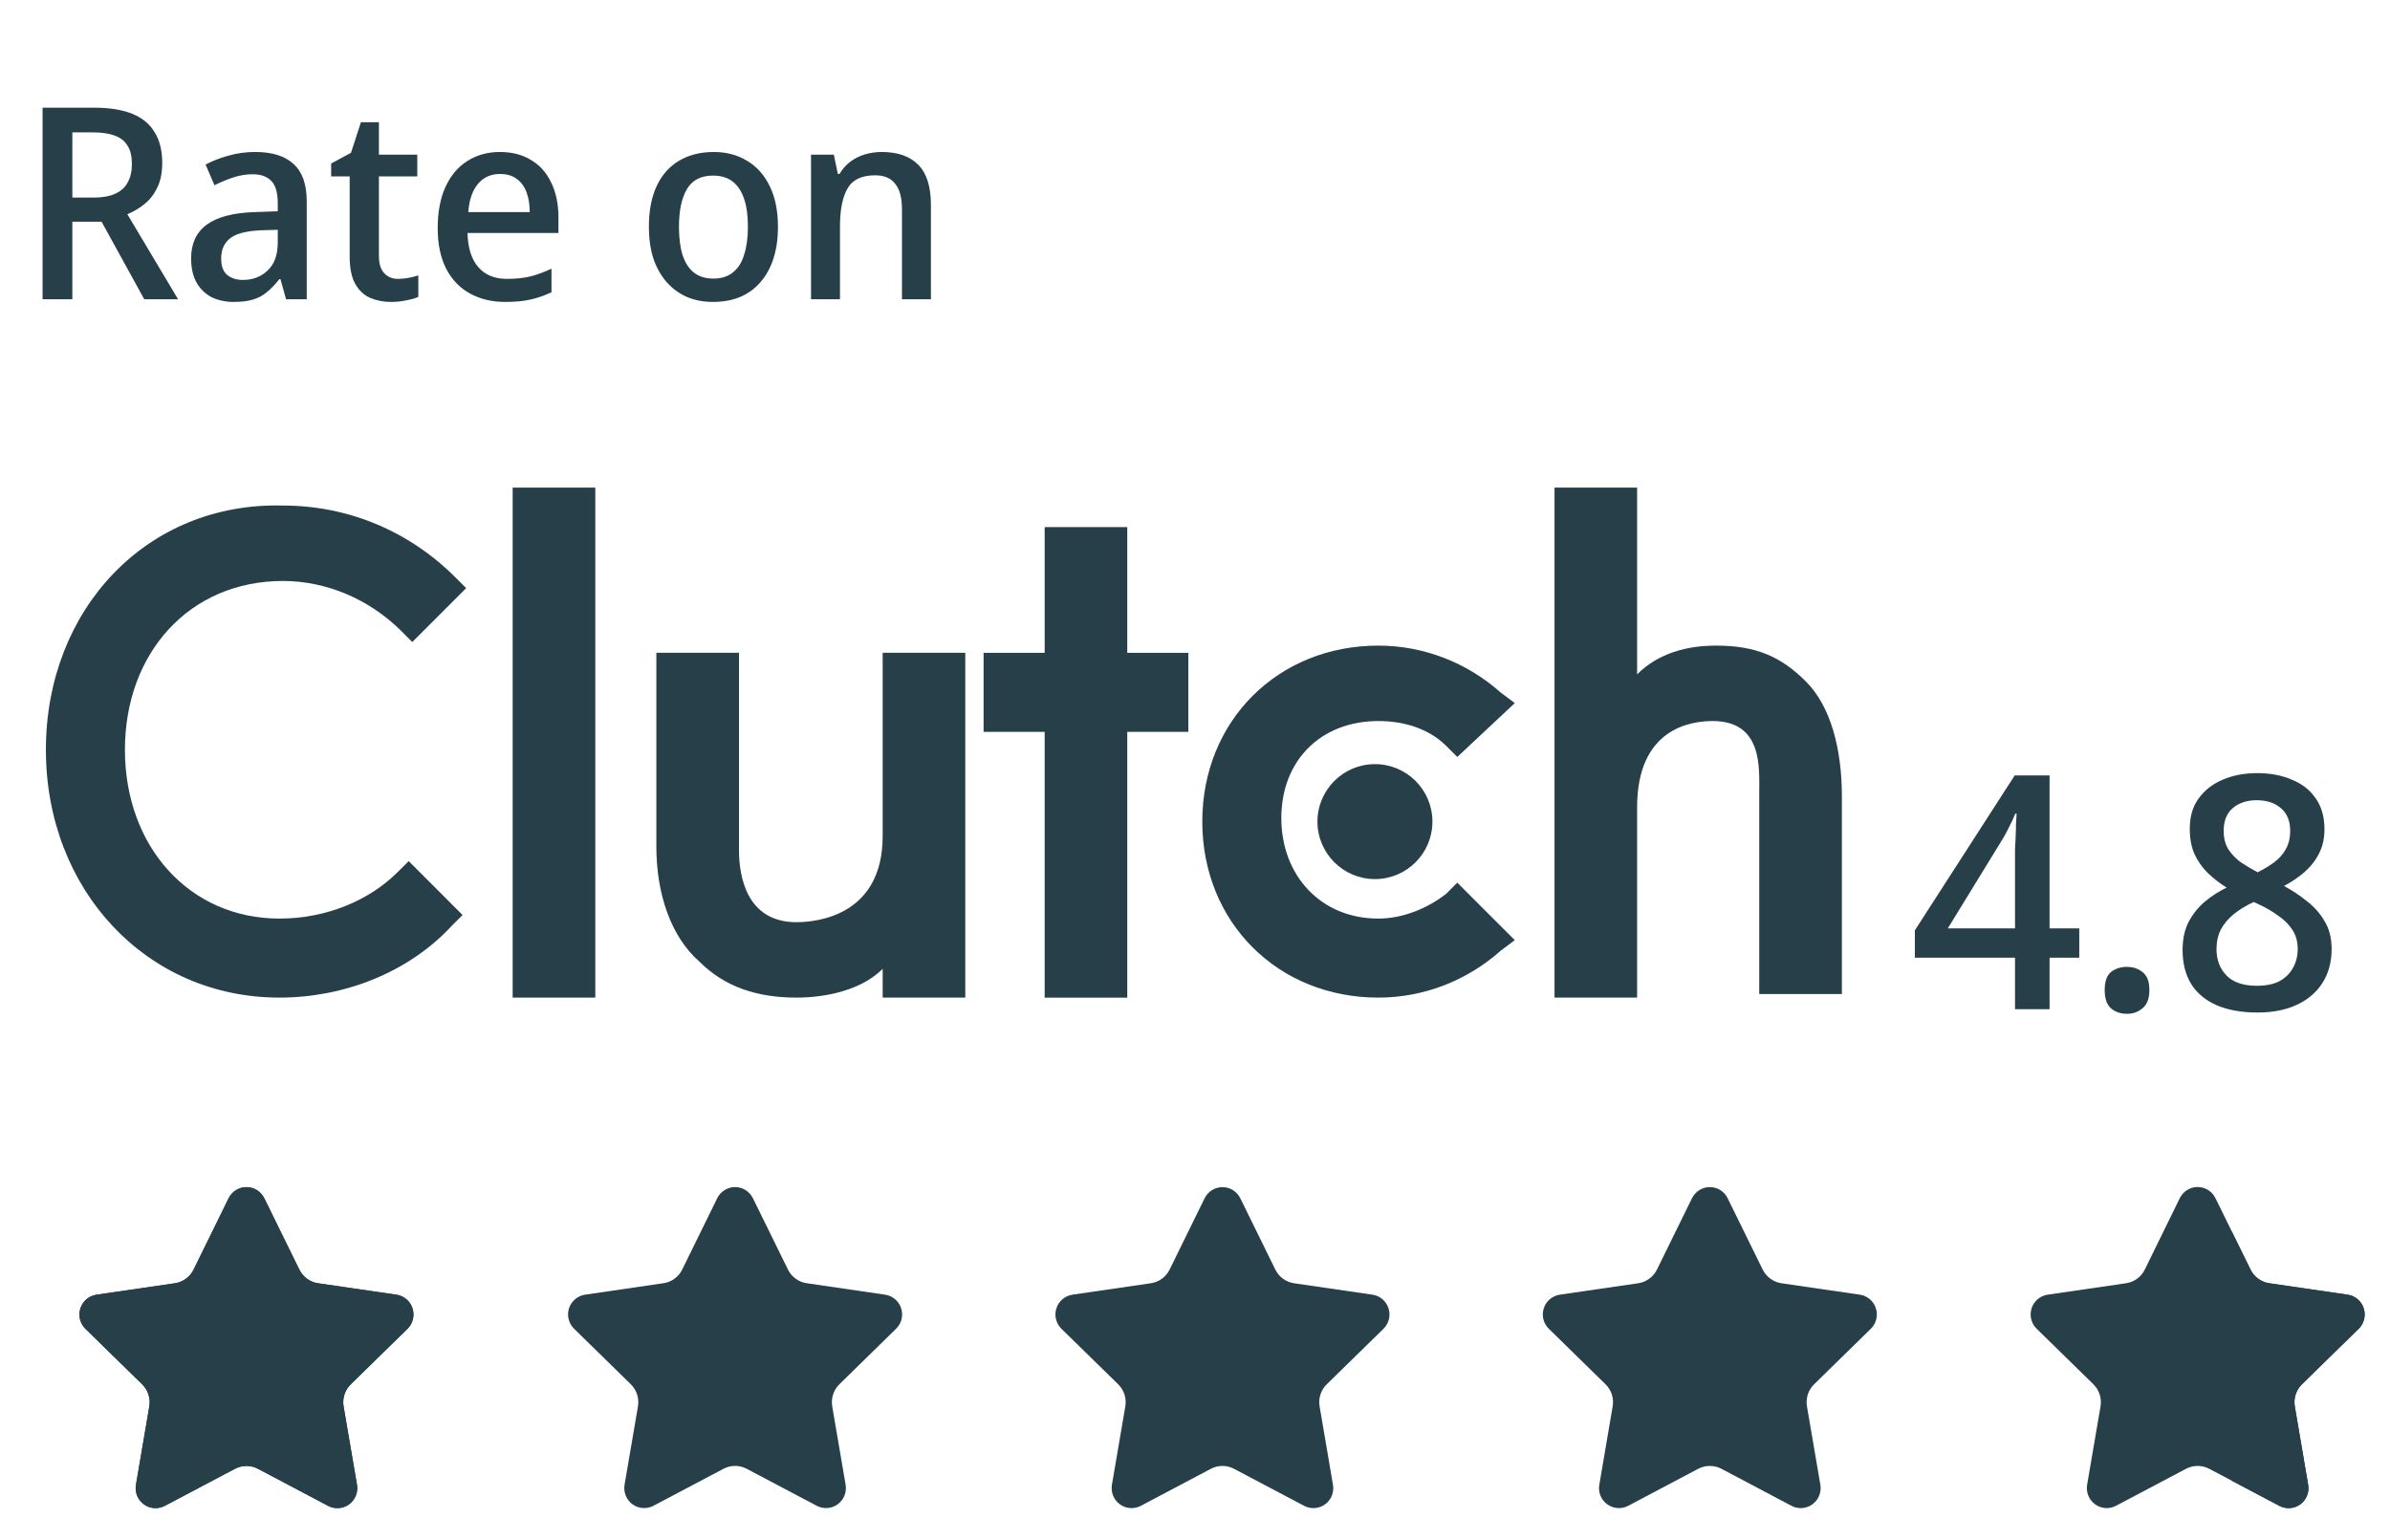
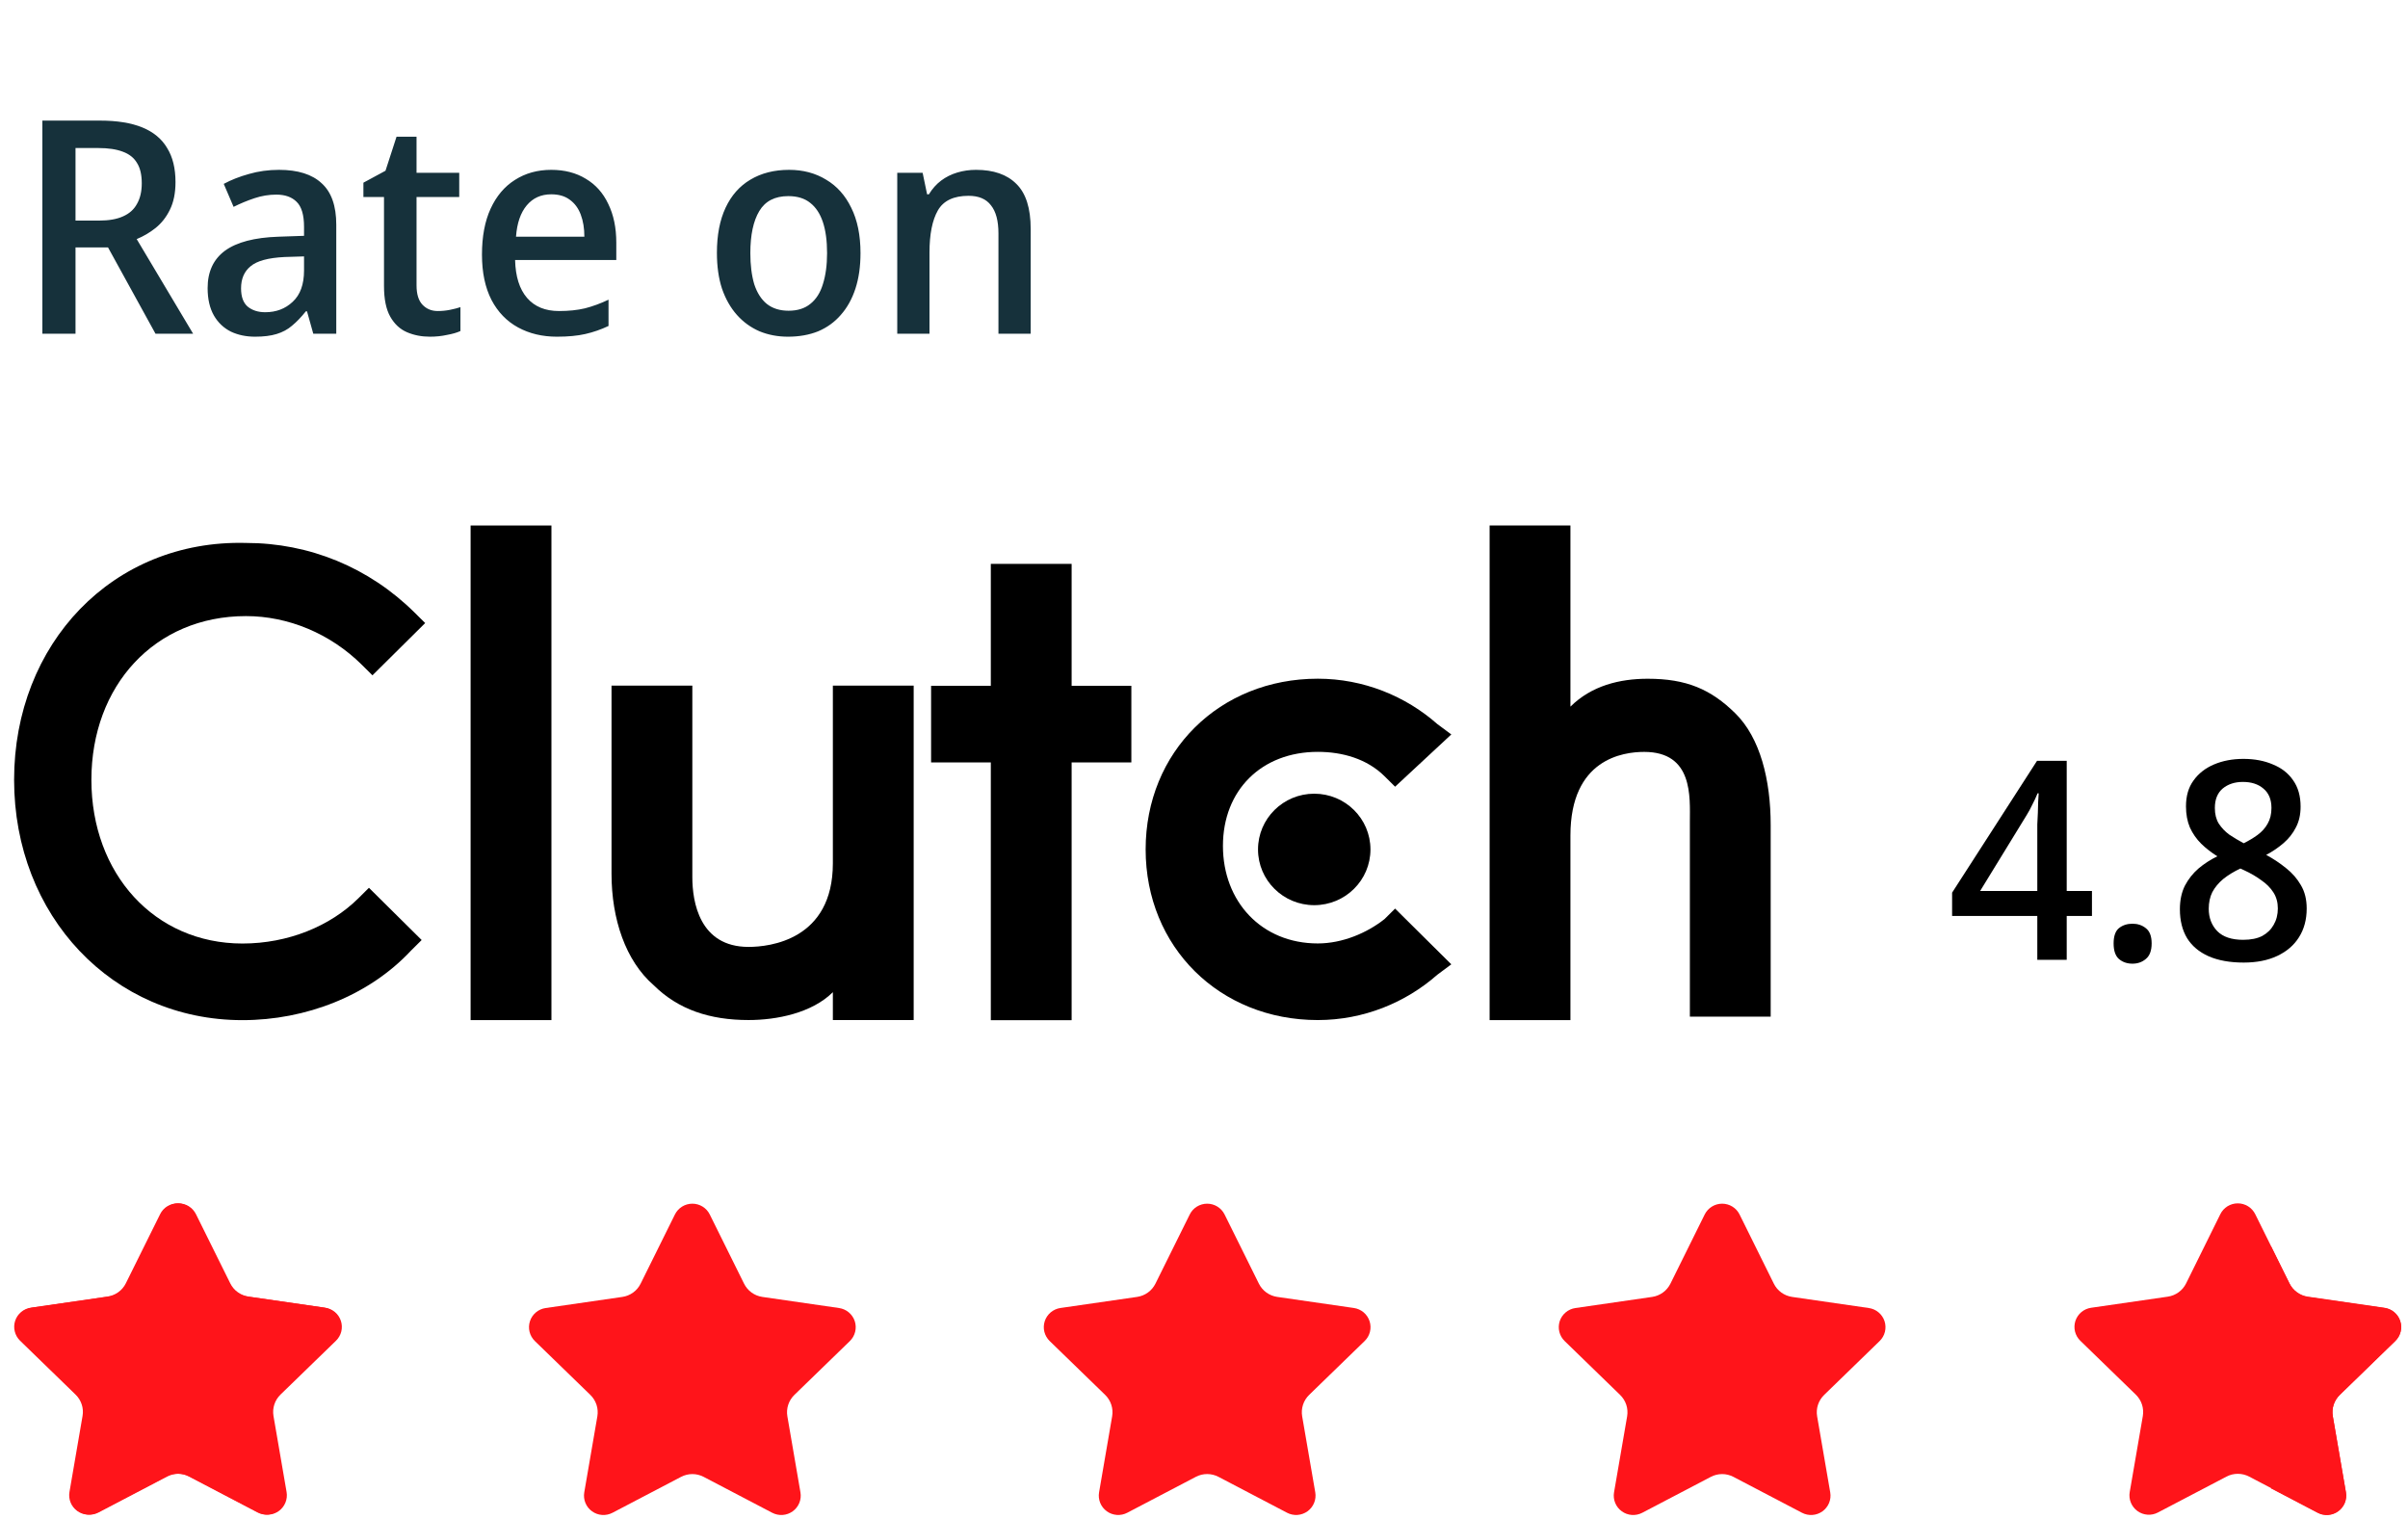
- <svg xmlns="http://www.w3.org/2000/svg" width="59" height="38" viewBox="0 0 59 38" fill="none">
-   <path d="M51.329 23.644H50.596V24.916H49.743V23.644H47.271V22.968L49.735 19.144H50.596V22.92H51.329V23.644ZM49.743 21.358C49.743 21.229 49.743 21.106 49.743 20.988C49.748 20.869 49.753 20.757 49.759 20.649C49.764 20.537 49.767 20.435 49.767 20.343C49.772 20.247 49.778 20.161 49.783 20.086H49.751C49.708 20.193 49.657 20.303 49.598 20.416C49.544 20.529 49.49 20.628 49.437 20.714L48.084 22.92H49.743V21.358ZM51.957 24.442C51.957 24.232 52.008 24.085 52.11 23.999C52.218 23.913 52.349 23.87 52.505 23.87C52.655 23.87 52.784 23.913 52.891 23.999C53.004 24.085 53.06 24.232 53.06 24.442C53.06 24.651 53.004 24.801 52.891 24.892C52.784 24.984 52.655 25.029 52.505 25.029C52.349 25.029 52.218 24.984 52.11 24.892C52.008 24.801 51.957 24.651 51.957 24.442ZM55.723 19.087C56.045 19.087 56.33 19.141 56.577 19.249C56.829 19.351 57.025 19.503 57.164 19.707C57.309 19.911 57.382 20.166 57.382 20.472C57.382 20.703 57.336 20.904 57.245 21.076C57.159 21.248 57.038 21.401 56.883 21.535C56.732 21.664 56.566 21.777 56.383 21.873C56.593 21.986 56.786 22.115 56.963 22.26C57.14 22.399 57.283 22.563 57.39 22.751C57.503 22.939 57.559 23.164 57.559 23.427C57.559 23.749 57.484 24.028 57.334 24.264C57.189 24.495 56.979 24.675 56.706 24.804C56.432 24.933 56.107 24.997 55.731 24.997C55.329 24.997 54.988 24.935 54.709 24.812C54.435 24.688 54.228 24.514 54.089 24.288C53.949 24.058 53.88 23.779 53.88 23.451C53.88 23.188 53.928 22.96 54.025 22.767C54.127 22.574 54.258 22.407 54.419 22.268C54.586 22.128 54.768 22.01 54.967 21.913C54.795 21.806 54.639 21.685 54.5 21.551C54.36 21.412 54.25 21.253 54.169 21.076C54.094 20.899 54.057 20.695 54.057 20.464C54.057 20.164 54.129 19.914 54.274 19.715C54.419 19.512 54.618 19.356 54.87 19.249C55.122 19.141 55.407 19.087 55.723 19.087ZM54.717 23.435C54.717 23.698 54.8 23.916 54.967 24.087C55.133 24.254 55.383 24.337 55.715 24.337C55.941 24.337 56.126 24.299 56.271 24.224C56.416 24.144 56.526 24.036 56.601 23.902C56.681 23.762 56.722 23.604 56.722 23.427C56.722 23.25 56.679 23.094 56.593 22.96C56.507 22.826 56.389 22.708 56.239 22.606C56.094 22.498 55.927 22.402 55.739 22.316L55.635 22.268C55.442 22.359 55.275 22.461 55.136 22.574C55.001 22.686 54.897 22.812 54.822 22.952C54.752 23.092 54.717 23.253 54.717 23.435ZM55.707 19.756C55.471 19.756 55.275 19.82 55.12 19.949C54.969 20.078 54.894 20.266 54.894 20.513C54.894 20.69 54.932 20.84 55.007 20.963C55.087 21.087 55.189 21.194 55.313 21.285C55.442 21.371 55.581 21.455 55.731 21.535C55.882 21.46 56.016 21.379 56.134 21.294C56.257 21.202 56.354 21.095 56.424 20.971C56.499 20.843 56.536 20.69 56.536 20.513C56.536 20.266 56.459 20.078 56.303 19.949C56.153 19.82 55.954 19.756 55.707 19.756Z" fill="#273F48" />
-   <path d="M12.656 12.038H14.696V24.629H12.656V12.038Z" fill="#273F48" />
-   <path d="M21.79 20.639C21.79 22.589 20.194 22.767 19.661 22.767C18.42 22.767 18.243 21.614 18.243 20.993V16.116H16.203V20.905C16.203 22.057 16.558 23.122 17.267 23.742C17.888 24.363 18.686 24.629 19.661 24.629C20.371 24.629 21.258 24.452 21.79 23.919V24.629H23.829V16.116H21.79V20.639Z" fill="#273F48" />
-   <path d="M27.828 13.013H25.789V16.117H24.281V18.068H25.789V24.63H27.828V18.068H29.336V16.117H27.828V13.013Z" fill="#273F48" />
-   <path d="M35.709 22.058C35.266 22.412 34.645 22.678 34.025 22.678C32.606 22.678 31.631 21.614 31.631 20.195C31.631 18.776 32.606 17.801 34.025 17.801C34.645 17.801 35.266 17.979 35.709 18.422L35.975 18.688L37.394 17.358L37.04 17.092C36.242 16.382 35.178 15.939 34.025 15.939C31.542 15.939 29.68 17.801 29.68 20.284C29.68 22.767 31.542 24.629 34.025 24.629C35.178 24.629 36.242 24.186 37.04 23.476L37.394 23.21L35.975 21.791L35.709 22.058Z" fill="#273F48" />
-   <path d="M44.582 16.826C43.962 16.205 43.341 15.939 42.365 15.939C41.656 15.939 40.947 16.117 40.414 16.649V12.038H38.375V24.629H40.414V19.93C40.414 17.979 41.745 17.801 42.277 17.801C43.518 17.801 43.429 18.954 43.429 19.575V24.541H45.469V19.664C45.469 18.511 45.203 17.447 44.582 16.826Z" fill="#273F48" />
-   <path d="M33.942 21.703C34.726 21.703 35.361 21.068 35.361 20.284C35.361 19.5 34.726 18.865 33.942 18.865C33.159 18.865 32.523 19.5 32.523 20.284C32.523 21.068 33.159 21.703 33.942 21.703Z" fill="#273F48" />
-   <path d="M9.823 21.525C9.113 22.235 8.049 22.678 6.897 22.678C4.68 22.678 3.084 20.905 3.084 18.511C3.084 16.116 4.68 14.343 6.985 14.343C8.049 14.343 9.113 14.786 9.912 15.584L10.178 15.85L11.508 14.52L11.242 14.254C10.089 13.101 8.581 12.481 6.985 12.481C3.616 12.392 1.133 15.052 1.133 18.511C1.133 21.969 3.616 24.629 6.897 24.629C8.493 24.629 10.089 24.008 11.153 22.855L11.419 22.59L10.089 21.259L9.823 21.525Z" fill="#273F48" />
-   <path d="M17.706 29.581L16.841 31.343C16.797 31.433 16.732 31.51 16.651 31.569C16.57 31.628 16.477 31.666 16.378 31.68L14.444 31.963C14.353 31.976 14.268 32.014 14.198 32.074C14.128 32.133 14.076 32.211 14.047 32.298C14.019 32.386 14.016 32.48 14.038 32.569C14.06 32.658 14.106 32.74 14.172 32.804L15.572 34.175C15.643 34.245 15.697 34.331 15.727 34.426C15.758 34.521 15.765 34.621 15.749 34.72L15.418 36.656C15.403 36.747 15.413 36.84 15.448 36.925C15.482 37.01 15.54 37.084 15.614 37.138C15.688 37.192 15.776 37.224 15.867 37.23C15.958 37.237 16.049 37.218 16.131 37.175L17.861 36.261C17.949 36.215 18.047 36.19 18.147 36.19C18.246 36.19 18.344 36.215 18.432 36.261L20.163 37.175C20.244 37.218 20.335 37.237 20.426 37.23C20.518 37.224 20.605 37.192 20.679 37.138C20.753 37.084 20.811 37.01 20.846 36.925C20.88 36.84 20.89 36.747 20.875 36.656L20.544 34.72C20.528 34.621 20.535 34.52 20.566 34.426C20.597 34.331 20.65 34.245 20.721 34.175L22.121 32.804C22.187 32.74 22.233 32.658 22.256 32.569C22.277 32.48 22.274 32.386 22.246 32.298C22.218 32.211 22.165 32.133 22.095 32.074C22.025 32.014 21.94 31.976 21.849 31.963L19.914 31.68C19.816 31.666 19.722 31.628 19.642 31.569C19.561 31.51 19.496 31.433 19.452 31.343L18.586 29.581C18.546 29.499 18.483 29.43 18.405 29.381C18.328 29.332 18.238 29.307 18.146 29.307C18.055 29.307 17.965 29.332 17.887 29.381C17.809 29.43 17.747 29.499 17.706 29.581Z" fill="#273F48" />
-   <path d="M29.738 29.582L28.873 31.344C28.829 31.433 28.764 31.511 28.683 31.57C28.602 31.628 28.509 31.666 28.41 31.681L26.475 31.963C26.384 31.977 26.299 32.015 26.229 32.074C26.159 32.134 26.107 32.212 26.079 32.299C26.05 32.387 26.047 32.48 26.069 32.57C26.091 32.659 26.137 32.74 26.203 32.805L27.604 34.176C27.675 34.245 27.728 34.331 27.759 34.426C27.789 34.521 27.797 34.622 27.78 34.721L27.449 36.657C27.434 36.748 27.444 36.841 27.479 36.926C27.513 37.011 27.571 37.085 27.645 37.139C27.719 37.193 27.807 37.225 27.898 37.231C27.989 37.238 28.081 37.219 28.162 37.176L29.892 36.262C29.98 36.215 30.078 36.191 30.178 36.191C30.277 36.191 30.375 36.215 30.463 36.262L32.194 37.176C32.275 37.219 32.366 37.238 32.458 37.231C32.549 37.225 32.637 37.193 32.711 37.139C32.785 37.085 32.842 37.011 32.877 36.926C32.911 36.841 32.922 36.748 32.906 36.657L32.576 34.721C32.559 34.622 32.566 34.521 32.597 34.426C32.628 34.331 32.681 34.245 32.752 34.176L34.153 32.805C34.218 32.74 34.265 32.659 34.287 32.57C34.309 32.48 34.305 32.387 34.277 32.299C34.249 32.212 34.197 32.134 34.127 32.074C34.056 32.015 33.971 31.977 33.881 31.963L31.945 31.681C31.847 31.666 31.753 31.628 31.673 31.57C31.592 31.511 31.527 31.433 31.483 31.344L30.618 29.582C30.577 29.5 30.514 29.431 30.437 29.382C30.359 29.334 30.269 29.308 30.178 29.308C30.087 29.308 29.997 29.334 29.919 29.382C29.841 29.431 29.779 29.5 29.738 29.582Z" fill="#273F48" />
-   <path d="M41.769 29.582L40.904 31.343C40.86 31.433 40.794 31.511 40.714 31.569C40.633 31.628 40.54 31.666 40.441 31.681L38.506 31.963C38.416 31.976 38.331 32.015 38.26 32.074C38.19 32.133 38.138 32.211 38.11 32.299C38.082 32.386 38.078 32.48 38.1 32.569C38.122 32.659 38.169 32.74 38.234 32.804L39.635 34.176C39.706 34.245 39.759 34.331 39.79 34.426C39.821 34.521 39.828 34.622 39.811 34.72L39.481 36.657C39.465 36.747 39.475 36.84 39.51 36.926C39.545 37.011 39.602 37.084 39.676 37.138C39.751 37.192 39.838 37.224 39.929 37.231C40.021 37.238 40.112 37.218 40.193 37.176L41.924 36.261C42.012 36.215 42.11 36.191 42.209 36.191C42.309 36.191 42.407 36.215 42.495 36.261L44.225 37.176C44.306 37.218 44.398 37.238 44.489 37.231C44.58 37.224 44.668 37.192 44.742 37.138C44.816 37.084 44.874 37.011 44.908 36.926C44.943 36.84 44.953 36.747 44.938 36.657L44.607 34.72C44.59 34.622 44.598 34.521 44.628 34.426C44.659 34.331 44.712 34.245 44.783 34.176L46.184 32.804C46.25 32.74 46.296 32.659 46.318 32.569C46.34 32.48 46.337 32.386 46.308 32.299C46.28 32.211 46.228 32.133 46.158 32.074C46.088 32.015 46.003 31.976 45.912 31.963L43.977 31.681C43.878 31.666 43.785 31.628 43.704 31.569C43.623 31.511 43.559 31.433 43.514 31.343L42.649 29.582C42.609 29.5 42.546 29.43 42.468 29.381C42.391 29.333 42.301 29.307 42.209 29.307C42.118 29.307 42.028 29.333 41.95 29.381C41.872 29.43 41.81 29.5 41.769 29.582Z" fill="#273F48" />
-   <path d="M54.692 29.582L55.557 31.343C55.601 31.433 55.666 31.511 55.747 31.569C55.827 31.628 55.921 31.666 56.019 31.681L57.955 31.963C58.045 31.976 58.13 32.015 58.2 32.074C58.271 32.133 58.323 32.211 58.351 32.299C58.379 32.386 58.383 32.48 58.361 32.569C58.339 32.659 58.292 32.74 58.227 32.804L56.826 34.175C56.755 34.245 56.702 34.331 56.671 34.426C56.64 34.521 56.633 34.622 56.65 34.72L56.98 36.657C56.996 36.747 56.985 36.84 56.951 36.925C56.916 37.011 56.859 37.084 56.785 37.138C56.711 37.192 56.623 37.224 56.532 37.231C56.44 37.237 56.349 37.218 56.268 37.175L54.537 36.261C54.449 36.215 54.351 36.191 54.252 36.191C54.152 36.191 54.054 36.215 53.966 36.261L52.236 37.175C52.155 37.218 52.063 37.237 51.972 37.231C51.881 37.224 51.793 37.192 51.719 37.138C51.645 37.084 51.587 37.011 51.553 36.925C51.518 36.84 51.508 36.747 51.523 36.657L51.854 34.72C51.871 34.622 51.863 34.521 51.833 34.426C51.802 34.331 51.749 34.245 51.678 34.175L50.277 32.804C50.211 32.74 50.165 32.659 50.143 32.569C50.121 32.48 50.124 32.386 50.153 32.299C50.181 32.211 50.233 32.133 50.303 32.074C50.373 32.015 50.458 31.976 50.549 31.963L52.484 31.681C52.583 31.666 52.676 31.628 52.757 31.569C52.837 31.511 52.903 31.433 52.947 31.343L53.81 29.582C53.85 29.499 53.913 29.429 53.991 29.38C54.069 29.331 54.159 29.305 54.251 29.305C54.343 29.305 54.433 29.331 54.511 29.38C54.589 29.429 54.651 29.499 54.692 29.582Z" fill="#273F48" />
-   <path d="M56.268 37.177L55.089 36.554V30.392L55.557 31.344C55.601 31.433 55.666 31.511 55.747 31.57C55.827 31.628 55.921 31.667 56.019 31.681L57.955 31.964C58.045 31.977 58.13 32.015 58.2 32.075C58.271 32.134 58.323 32.212 58.351 32.299C58.379 32.387 58.383 32.48 58.361 32.57C58.339 32.659 58.292 32.74 58.227 32.805L56.826 34.176C56.755 34.246 56.702 34.332 56.671 34.426C56.64 34.521 56.633 34.622 56.65 34.721L56.98 36.657C56.996 36.748 56.986 36.841 56.952 36.926C56.917 37.012 56.859 37.086 56.785 37.14C56.711 37.194 56.623 37.226 56.532 37.233C56.441 37.239 56.349 37.22 56.268 37.177Z" fill="#273F48" />
-   <path d="M5.644 29.582L4.779 31.344C4.735 31.434 4.67 31.511 4.589 31.57C4.509 31.629 4.415 31.667 4.317 31.681L2.381 31.964C2.291 31.977 2.206 32.015 2.135 32.075C2.065 32.134 2.013 32.212 1.985 32.299C1.957 32.387 1.953 32.481 1.975 32.57C1.997 32.659 2.044 32.741 2.109 32.805L3.51 34.176C3.581 34.246 3.634 34.332 3.665 34.427C3.696 34.522 3.703 34.623 3.686 34.721L3.356 36.657C3.34 36.748 3.351 36.841 3.385 36.926C3.42 37.011 3.477 37.085 3.551 37.139C3.625 37.193 3.713 37.225 3.804 37.231C3.896 37.238 3.987 37.219 4.068 37.176L5.799 36.262C5.887 36.215 5.985 36.191 6.084 36.191C6.184 36.191 6.282 36.215 6.37 36.262L8.1 37.176C8.181 37.219 8.273 37.238 8.364 37.231C8.455 37.225 8.543 37.193 8.617 37.139C8.691 37.085 8.749 37.011 8.783 36.926C8.818 36.841 8.828 36.748 8.813 36.657L8.482 34.721C8.465 34.623 8.473 34.522 8.503 34.427C8.534 34.332 8.587 34.246 8.658 34.176L10.059 32.805C10.125 32.741 10.171 32.659 10.193 32.57C10.215 32.481 10.212 32.387 10.183 32.299C10.155 32.212 10.103 32.134 10.033 32.075C9.963 32.015 9.878 31.977 9.787 31.964L7.853 31.681C7.754 31.667 7.661 31.628 7.58 31.57C7.5 31.511 7.435 31.433 7.39 31.344L6.525 29.582C6.484 29.5 6.422 29.43 6.344 29.381C6.266 29.333 6.176 29.307 6.085 29.307C5.993 29.307 5.903 29.333 5.825 29.381C5.748 29.43 5.685 29.5 5.644 29.582Z" fill="#273F48" />
-   <path d="M6.524 29.583L7.389 31.345C7.433 31.434 7.499 31.512 7.579 31.57C7.66 31.629 7.753 31.668 7.852 31.682L9.787 31.964C9.878 31.978 9.963 32.016 10.033 32.075C10.103 32.135 10.155 32.212 10.183 32.3C10.212 32.388 10.215 32.481 10.193 32.571C10.171 32.66 10.125 32.741 10.059 32.806L8.658 34.177C8.587 34.246 8.534 34.332 8.503 34.427C8.473 34.522 8.465 34.623 8.482 34.722L8.813 36.658C8.828 36.748 8.818 36.842 8.783 36.927C8.749 37.012 8.691 37.086 8.617 37.14C8.543 37.194 8.455 37.226 8.364 37.232C8.273 37.239 8.181 37.219 8.1 37.177L6.37 36.263C6.282 36.216 6.184 36.192 6.084 36.192C5.985 36.192 5.887 36.216 5.799 36.263L4.068 37.177C3.987 37.219 3.896 37.239 3.804 37.232C3.713 37.226 3.625 37.194 3.551 37.14C3.477 37.086 3.42 37.012 3.385 36.927C3.351 36.842 3.34 36.748 3.356 36.658L3.686 34.722C3.703 34.623 3.696 34.522 3.665 34.427C3.634 34.332 3.581 34.246 3.51 34.177L2.109 32.806C2.044 32.741 1.997 32.66 1.975 32.571C1.953 32.481 1.957 32.388 1.985 32.3C2.013 32.212 2.065 32.135 2.135 32.075C2.206 32.016 2.291 31.978 2.381 31.964L4.317 31.682C4.415 31.668 4.509 31.629 4.589 31.57C4.67 31.512 4.735 31.434 4.779 31.345L5.644 29.583C5.685 29.501 5.748 29.432 5.825 29.383C5.903 29.335 5.993 29.309 6.084 29.309C6.176 29.309 6.265 29.335 6.343 29.383C6.421 29.432 6.483 29.501 6.524 29.583Z" fill="#273F48" />
-   <path d="M2.329 2.659C2.709 2.659 3.022 2.71 3.27 2.811C3.517 2.913 3.7 3.065 3.819 3.268C3.943 3.467 4.005 3.719 4.005 4.023C4.005 4.266 3.963 4.472 3.879 4.639C3.8 4.803 3.694 4.937 3.561 5.043C3.433 5.145 3.294 5.227 3.144 5.289L4.396 7.388H3.561L2.508 5.474H1.786V7.388H1.051V2.659H2.329ZM2.296 3.268H1.786V4.878H2.309C2.526 4.878 2.702 4.847 2.839 4.785C2.98 4.723 3.084 4.631 3.15 4.507C3.221 4.383 3.256 4.231 3.256 4.05C3.256 3.86 3.221 3.71 3.15 3.6C3.084 3.485 2.978 3.401 2.833 3.348C2.691 3.295 2.512 3.268 2.296 3.268ZM6.301 3.752C6.72 3.752 7.036 3.851 7.248 4.05C7.464 4.244 7.572 4.551 7.572 4.971V7.388H7.062L6.923 6.891H6.897C6.795 7.019 6.694 7.125 6.592 7.209C6.495 7.293 6.38 7.355 6.248 7.395C6.12 7.435 5.961 7.454 5.771 7.454C5.572 7.454 5.393 7.417 5.234 7.342C5.075 7.262 4.949 7.143 4.857 6.984C4.764 6.821 4.718 6.618 4.718 6.375C4.718 6.013 4.846 5.737 5.102 5.547C5.362 5.357 5.758 5.253 6.287 5.236L6.857 5.216V5.017C6.857 4.752 6.802 4.567 6.691 4.461C6.585 4.355 6.435 4.302 6.241 4.302C6.078 4.302 5.917 4.328 5.758 4.381C5.599 4.434 5.444 4.498 5.294 4.573L5.075 4.063C5.239 3.975 5.424 3.902 5.632 3.845C5.844 3.783 6.067 3.752 6.301 3.752ZM6.427 5.686C6.064 5.704 5.813 5.772 5.671 5.891C5.53 6.006 5.46 6.169 5.46 6.381C5.46 6.567 5.508 6.702 5.605 6.785C5.707 6.869 5.837 6.911 5.996 6.911C6.239 6.911 6.442 6.834 6.605 6.679C6.773 6.525 6.857 6.293 6.857 5.984V5.673L6.427 5.686ZM9.824 6.885C9.917 6.885 10.007 6.876 10.095 6.858C10.184 6.841 10.261 6.821 10.327 6.799V7.329C10.252 7.364 10.153 7.393 10.029 7.415C9.91 7.441 9.784 7.454 9.652 7.454C9.466 7.454 9.296 7.421 9.142 7.355C8.987 7.289 8.863 7.174 8.771 7.011C8.678 6.847 8.632 6.62 8.632 6.328V4.355H8.175V4.037L8.665 3.772L8.91 3.017H9.354V3.818H10.301V4.355H9.354V6.315C9.354 6.509 9.398 6.653 9.486 6.746C9.574 6.838 9.687 6.885 9.824 6.885ZM12.342 3.752C12.638 3.752 12.894 3.818 13.11 3.951C13.327 4.079 13.492 4.264 13.607 4.507C13.726 4.75 13.786 5.037 13.786 5.368V5.752H11.541C11.55 6.119 11.638 6.399 11.806 6.593C11.973 6.788 12.21 6.885 12.514 6.885C12.731 6.885 12.923 6.865 13.091 6.825C13.263 6.781 13.437 6.717 13.614 6.633V7.216C13.446 7.295 13.274 7.355 13.097 7.395C12.925 7.435 12.715 7.454 12.468 7.454C12.146 7.454 11.859 7.386 11.607 7.249C11.355 7.112 11.159 6.909 11.017 6.64C10.876 6.366 10.805 6.03 10.805 5.633C10.805 5.231 10.87 4.891 10.998 4.613C11.126 4.335 11.304 4.123 11.534 3.977C11.768 3.827 12.037 3.752 12.342 3.752ZM12.342 4.295C12.117 4.295 11.936 4.377 11.799 4.54C11.662 4.703 11.583 4.935 11.56 5.236H13.077C13.077 5.05 13.051 4.887 12.998 4.745C12.945 4.604 12.863 4.494 12.753 4.414C12.647 4.335 12.51 4.295 12.342 4.295ZM19.205 5.6C19.205 5.896 19.167 6.158 19.092 6.388C19.017 6.618 18.909 6.812 18.768 6.971C18.631 7.13 18.463 7.251 18.264 7.335C18.066 7.415 17.843 7.454 17.595 7.454C17.37 7.454 17.16 7.415 16.966 7.335C16.772 7.251 16.604 7.13 16.463 6.971C16.321 6.812 16.211 6.618 16.131 6.388C16.056 6.158 16.019 5.893 16.019 5.593C16.019 5.2 16.083 4.867 16.211 4.593C16.339 4.319 16.522 4.112 16.761 3.97C17.004 3.825 17.291 3.752 17.622 3.752C17.931 3.752 18.205 3.825 18.443 3.97C18.682 4.112 18.867 4.319 19 4.593C19.136 4.867 19.205 5.202 19.205 5.6ZM16.761 5.6C16.761 5.865 16.789 6.094 16.847 6.289C16.909 6.479 17.001 6.624 17.125 6.726C17.253 6.827 17.414 6.878 17.609 6.878C17.807 6.878 17.968 6.827 18.092 6.726C18.22 6.624 18.313 6.479 18.37 6.289C18.432 6.094 18.463 5.865 18.463 5.6C18.463 5.326 18.432 5.096 18.37 4.911C18.308 4.726 18.216 4.584 18.092 4.487C17.968 4.386 17.805 4.335 17.602 4.335C17.306 4.335 17.092 4.445 16.959 4.666C16.827 4.887 16.761 5.198 16.761 5.6ZM21.769 3.752C22.158 3.752 22.456 3.856 22.663 4.063C22.875 4.271 22.981 4.604 22.981 5.063V7.388H22.266V5.163C22.266 4.884 22.211 4.677 22.101 4.54C21.994 4.399 21.829 4.328 21.604 4.328C21.273 4.328 21.045 4.436 20.922 4.653C20.798 4.869 20.736 5.18 20.736 5.587V7.388H20.021V3.818H20.584L20.683 4.295H20.723C20.798 4.171 20.888 4.07 20.994 3.99C21.1 3.911 21.22 3.851 21.352 3.811C21.485 3.772 21.624 3.752 21.769 3.752Z" fill="#273F48" />
+ <svg xmlns="http://www.w3.org/2000/svg" width="111" height="70" viewBox="0 0 111 70" fill="none">
+   <path d="M96.432 42.221H95.268V44.242H93.912V42.221H89.985V41.147L93.899 35.071H95.268V41.07H96.432V42.221ZM93.912 38.589C93.912 38.384 93.912 38.188 93.912 38C93.921 37.812 93.929 37.633 93.938 37.463C93.946 37.284 93.951 37.122 93.951 36.977C93.959 36.823 93.968 36.687 93.976 36.568H93.925C93.857 36.738 93.776 36.913 93.682 37.092C93.597 37.271 93.511 37.429 93.426 37.565L91.277 41.07H93.912V38.589ZM97.43 43.487C97.43 43.155 97.511 42.92 97.674 42.784C97.844 42.648 98.053 42.579 98.3 42.579C98.539 42.579 98.744 42.648 98.914 42.784C99.093 42.92 99.183 43.155 99.183 43.487C99.183 43.82 99.093 44.059 98.914 44.204C98.744 44.349 98.539 44.421 98.3 44.421C98.053 44.421 97.844 44.349 97.674 44.204C97.511 44.059 97.43 43.82 97.43 43.487ZM103.414 34.981C103.926 34.981 104.378 35.067 104.77 35.237C105.171 35.399 105.482 35.642 105.704 35.966C105.934 36.29 106.049 36.695 106.049 37.181C106.049 37.548 105.977 37.868 105.832 38.141C105.695 38.414 105.503 38.657 105.256 38.87C105.017 39.075 104.753 39.254 104.463 39.407C104.795 39.586 105.102 39.791 105.384 40.021C105.665 40.243 105.891 40.503 106.062 40.801C106.241 41.1 106.33 41.458 106.33 41.876C106.33 42.388 106.211 42.831 105.972 43.206C105.742 43.573 105.409 43.858 104.975 44.063C104.54 44.268 104.024 44.37 103.427 44.37C102.787 44.37 102.246 44.272 101.802 44.076C101.367 43.88 101.039 43.603 100.817 43.245C100.596 42.878 100.485 42.434 100.485 41.914C100.485 41.496 100.562 41.134 100.715 40.827C100.877 40.52 101.086 40.256 101.342 40.034C101.606 39.812 101.896 39.625 102.212 39.471C101.939 39.301 101.691 39.109 101.47 38.895C101.248 38.674 101.073 38.422 100.945 38.141C100.826 37.859 100.766 37.535 100.766 37.169C100.766 36.691 100.881 36.295 101.112 35.979C101.342 35.655 101.657 35.408 102.058 35.237C102.459 35.067 102.911 34.981 103.414 34.981ZM101.815 41.889C101.815 42.306 101.947 42.652 102.212 42.925C102.476 43.189 102.873 43.321 103.401 43.321C103.759 43.321 104.054 43.261 104.284 43.142C104.514 43.014 104.689 42.844 104.808 42.63C104.936 42.409 105 42.157 105 41.876C105 41.594 104.932 41.347 104.795 41.134C104.659 40.921 104.471 40.733 104.233 40.571C104.002 40.401 103.738 40.247 103.44 40.111L103.273 40.034C102.966 40.179 102.702 40.341 102.48 40.52C102.267 40.699 102.101 40.899 101.981 41.121C101.871 41.343 101.815 41.599 101.815 41.889ZM103.388 36.043C103.013 36.043 102.702 36.145 102.455 36.35C102.216 36.555 102.097 36.853 102.097 37.245C102.097 37.527 102.156 37.766 102.276 37.962C102.404 38.158 102.566 38.328 102.762 38.473C102.966 38.61 103.188 38.742 103.427 38.87C103.666 38.751 103.879 38.623 104.066 38.486C104.263 38.341 104.416 38.171 104.527 37.974C104.646 37.77 104.706 37.527 104.706 37.245C104.706 36.853 104.582 36.555 104.335 36.35C104.096 36.145 103.781 36.043 103.388 36.043Z" fill="black" />
+   <path d="M21.693 24.223H25.419V47.022H21.693V24.223Z" fill="black" />
+   <path d="M38.392 39.794C38.392 43.327 35.477 43.648 34.505 43.648C32.238 43.648 31.914 41.56 31.914 40.436V31.605H28.189V40.276C28.189 42.363 28.837 44.29 30.133 45.414C31.267 46.538 32.724 47.019 34.505 47.019C35.801 47.019 37.421 46.698 38.392 45.735V47.019H42.117V31.605H38.392V39.794Z" fill="black" />
+   <path d="M49.398 25.992H45.673V31.612H42.92V35.144H45.673V47.026H49.398V35.144H52.151V31.612H49.398V25.992Z" fill="black" />
+   <path d="M63.823 42.364C63.013 43.006 61.88 43.488 60.746 43.488C58.155 43.488 56.373 41.561 56.373 38.992C56.373 36.423 58.155 34.657 60.746 34.657C61.88 34.657 63.013 34.978 63.823 35.781L64.309 36.263L66.9 33.854L66.252 33.373C64.795 32.088 62.852 31.285 60.746 31.285C56.212 31.285 52.81 34.657 52.81 39.153C52.81 43.648 56.212 47.02 60.746 47.02C62.852 47.02 64.795 46.217 66.252 44.933L66.9 44.451L64.309 41.882L63.823 42.364Z" fill="black" />
+   <path d="M80.003 32.893C78.869 31.769 77.735 31.287 75.954 31.287C74.658 31.287 73.363 31.608 72.391 32.572V24.223H68.666V47.022H72.391V38.513C72.391 34.98 74.82 34.659 75.792 34.659C78.059 34.659 77.897 36.746 77.897 37.87V46.862H81.622V38.031C81.622 35.944 81.136 34.017 80.003 32.893Z" fill="black" />
+   <path d="M60.581 41.724C62.013 41.724 63.173 40.574 63.173 39.155C63.173 37.736 62.013 36.586 60.581 36.586C59.15 36.586 57.99 37.736 57.99 39.155C57.99 40.574 59.15 41.724 60.581 41.724Z" fill="black" />
+   <path d="M16.522 41.405C15.226 42.689 13.283 43.492 11.177 43.492C7.128 43.492 4.213 40.281 4.213 35.946C4.213 31.61 7.128 28.399 11.339 28.399C13.283 28.399 15.226 29.202 16.683 30.647L17.169 31.129L19.599 28.72L19.113 28.239C17.007 26.151 14.254 25.027 11.339 25.027C5.185 24.867 0.65 29.684 0.65 35.946C0.65 42.207 5.185 47.024 11.177 47.024C14.092 47.024 17.007 45.9 18.951 43.813L19.437 43.331L17.007 40.923L16.522 41.405Z" fill="black" />
+   <path d="M31.111 55.982L29.53 59.172C29.45 59.334 29.331 59.474 29.184 59.581C29.037 59.687 28.866 59.756 28.686 59.782L25.153 60.294C24.987 60.318 24.831 60.387 24.703 60.495C24.576 60.602 24.48 60.743 24.429 60.901C24.377 61.06 24.371 61.23 24.411 61.392C24.451 61.553 24.536 61.701 24.656 61.817L27.214 64.3C27.344 64.426 27.441 64.582 27.497 64.753C27.553 64.925 27.566 65.108 27.536 65.286L26.932 68.792C26.904 68.956 26.923 69.125 26.986 69.279C27.049 69.433 27.154 69.567 27.29 69.664C27.425 69.762 27.585 69.82 27.752 69.832C27.918 69.844 28.085 69.809 28.233 69.732L31.394 68.077C31.555 67.993 31.734 67.948 31.915 67.948C32.097 67.948 32.276 67.993 32.437 68.077L35.597 69.732C35.745 69.809 35.912 69.844 36.079 69.832C36.246 69.82 36.406 69.762 36.541 69.664C36.676 69.567 36.782 69.433 36.845 69.279C36.908 69.125 36.926 68.956 36.898 68.792L36.295 65.286C36.264 65.108 36.278 64.925 36.334 64.753C36.39 64.582 36.487 64.426 36.617 64.3L39.175 61.817C39.294 61.701 39.379 61.553 39.419 61.392C39.46 61.23 39.454 61.06 39.402 60.901C39.35 60.743 39.255 60.602 39.127 60.495C38.999 60.387 38.843 60.318 38.678 60.294L35.143 59.782C34.963 59.756 34.792 59.687 34.645 59.581C34.498 59.474 34.38 59.334 34.299 59.172L32.718 55.982C32.644 55.833 32.53 55.707 32.388 55.619C32.246 55.531 32.082 55.484 31.915 55.484C31.747 55.484 31.583 55.531 31.441 55.619C31.299 55.707 31.185 55.833 31.111 55.982Z" fill="#FF141A" />
+   <path d="M54.843 55.981L53.262 59.17C53.181 59.332 53.063 59.473 52.916 59.579C52.769 59.685 52.598 59.755 52.418 59.781L48.883 60.292C48.718 60.316 48.562 60.386 48.434 60.493C48.306 60.601 48.211 60.742 48.159 60.9C48.107 61.059 48.101 61.228 48.141 61.39C48.182 61.552 48.267 61.699 48.386 61.815L50.944 64.298C51.074 64.424 51.171 64.58 51.227 64.752C51.283 64.924 51.297 65.107 51.266 65.285L50.663 68.791C50.635 68.955 50.653 69.124 50.716 69.278C50.779 69.432 50.885 69.565 51.02 69.663C51.155 69.761 51.315 69.819 51.482 69.831C51.649 69.843 51.816 69.808 51.964 69.73L55.124 68.075C55.285 67.991 55.464 67.947 55.646 67.947C55.827 67.947 56.006 67.991 56.167 68.075L59.328 69.73C59.476 69.808 59.643 69.843 59.809 69.831C59.976 69.819 60.136 69.761 60.272 69.663C60.407 69.565 60.512 69.432 60.575 69.278C60.638 69.124 60.657 68.955 60.629 68.791L60.025 65.285C59.995 65.107 60.008 64.924 60.064 64.752C60.12 64.58 60.217 64.424 60.347 64.298L62.905 61.815C63.025 61.699 63.11 61.552 63.15 61.39C63.19 61.228 63.184 61.059 63.132 60.9C63.081 60.742 62.986 60.601 62.858 60.493C62.73 60.386 62.574 60.316 62.408 60.292L58.874 59.781C58.694 59.755 58.523 59.685 58.376 59.579C58.229 59.473 58.11 59.332 58.03 59.17L56.449 55.981C56.375 55.832 56.26 55.706 56.118 55.618C55.976 55.531 55.813 55.484 55.646 55.484C55.479 55.484 55.315 55.531 55.173 55.618C55.031 55.706 54.917 55.832 54.843 55.981Z" fill="#FF141A" />
+   <path d="M78.58 55.982L77 59.172C76.919 59.334 76.8 59.474 76.653 59.581C76.506 59.687 76.335 59.756 76.156 59.782L72.621 60.294C72.456 60.318 72.3 60.387 72.172 60.495C72.044 60.602 71.949 60.743 71.897 60.901C71.846 61.06 71.84 61.23 71.88 61.392C71.92 61.553 72.005 61.701 72.125 61.817L74.682 64.3C74.812 64.426 74.909 64.582 74.966 64.753C75.022 64.925 75.035 65.108 75.005 65.286L74.401 68.792C74.373 68.956 74.391 69.125 74.455 69.279C74.518 69.433 74.623 69.567 74.758 69.664C74.894 69.762 75.054 69.82 75.22 69.832C75.387 69.844 75.554 69.809 75.702 69.732L78.862 68.077C79.023 67.993 79.202 67.948 79.384 67.948C79.566 67.948 79.745 67.993 79.906 68.077L83.066 69.732C83.214 69.809 83.381 69.844 83.548 69.832C83.714 69.82 83.874 69.762 84.01 69.664C84.145 69.567 84.25 69.433 84.314 69.279C84.377 69.125 84.395 68.956 84.367 68.792L83.763 65.286C83.733 65.108 83.746 64.925 83.802 64.753C83.859 64.582 83.956 64.426 84.086 64.3L86.643 61.817C86.763 61.701 86.848 61.553 86.888 61.392C86.928 61.23 86.922 61.06 86.871 60.901C86.819 60.743 86.724 60.602 86.596 60.495C86.468 60.387 86.312 60.318 86.147 60.294L82.612 59.782C82.432 59.756 82.261 59.687 82.114 59.581C81.967 59.474 81.848 59.334 81.768 59.172L80.188 55.982C80.114 55.833 80 55.707 79.858 55.619C79.716 55.531 79.552 55.484 79.384 55.484C79.217 55.484 79.053 55.531 78.911 55.619C78.769 55.707 78.654 55.833 78.58 55.982Z" fill="#FF141A" />
+   <path d="M103.959 55.97L105.539 59.159C105.62 59.322 105.739 59.462 105.886 59.568C106.033 59.675 106.204 59.744 106.383 59.77L109.918 60.282C110.083 60.305 110.239 60.375 110.367 60.482C110.495 60.59 110.59 60.731 110.642 60.889C110.693 61.048 110.7 61.217 110.659 61.379C110.619 61.541 110.534 61.688 110.414 61.804L107.857 64.287C107.727 64.413 107.63 64.569 107.573 64.741C107.517 64.913 107.504 65.096 107.534 65.274L108.138 68.78C108.166 68.944 108.148 69.113 108.085 69.267C108.021 69.421 107.916 69.554 107.781 69.652C107.645 69.75 107.485 69.808 107.319 69.82C107.152 69.832 106.985 69.797 106.837 69.719L103.677 68.064C103.516 67.98 103.337 67.936 103.155 67.936C102.973 67.936 102.794 67.98 102.634 68.064L99.473 69.719C99.325 69.797 99.158 69.832 98.992 69.82C98.825 69.808 98.665 69.75 98.529 69.652C98.394 69.554 98.289 69.421 98.226 69.267C98.162 69.113 98.144 68.944 98.172 68.78L98.776 65.274C98.806 65.096 98.793 64.913 98.737 64.741C98.681 64.569 98.583 64.413 98.454 64.287L95.896 61.804C95.776 61.688 95.691 61.541 95.651 61.379C95.611 61.217 95.617 61.048 95.668 60.889C95.72 60.731 95.815 60.59 95.943 60.482C96.071 60.375 96.227 60.305 96.392 60.282L99.927 59.77C100.107 59.744 100.278 59.675 100.425 59.568C100.572 59.462 100.691 59.322 100.771 59.159L102.348 55.97C102.421 55.82 102.536 55.693 102.678 55.604C102.821 55.516 102.985 55.469 103.153 55.469C103.321 55.469 103.486 55.516 103.628 55.604C103.77 55.693 103.885 55.82 103.959 55.97Z" fill="#FF141A" />
+   <path d="M106.837 69.736L104.685 68.608V57.449L105.539 59.173C105.619 59.336 105.738 59.476 105.885 59.582C106.032 59.689 106.203 59.758 106.383 59.784L109.918 60.296C110.083 60.319 110.239 60.389 110.367 60.496C110.495 60.604 110.59 60.745 110.642 60.903C110.693 61.062 110.7 61.231 110.659 61.393C110.619 61.555 110.534 61.702 110.414 61.819L107.857 64.302C107.727 64.428 107.63 64.583 107.573 64.755C107.517 64.927 107.504 65.11 107.534 65.288L108.138 68.794C108.167 68.958 108.149 69.127 108.086 69.282C108.023 69.436 107.918 69.57 107.782 69.668C107.647 69.766 107.486 69.825 107.319 69.837C107.152 69.849 106.985 69.814 106.837 69.736Z" fill="#FF141A" />
+   <path d="M7.425 55.967L5.844 59.157C5.763 59.319 5.645 59.459 5.498 59.566C5.351 59.672 5.18 59.742 5 59.767L1.465 60.279C1.3 60.303 1.144 60.373 1.016 60.48C0.888 60.587 0.793 60.728 0.741 60.887C0.689 61.045 0.683 61.215 0.723 61.377C0.764 61.539 0.849 61.686 0.968 61.802L3.526 64.285C3.656 64.411 3.753 64.567 3.809 64.739C3.865 64.91 3.879 65.093 3.848 65.272L3.245 68.778C3.217 68.942 3.235 69.11 3.298 69.264C3.361 69.418 3.467 69.552 3.602 69.65C3.737 69.748 3.897 69.806 4.064 69.817C4.231 69.829 4.398 69.795 4.546 69.717L7.706 68.062C7.867 67.978 8.046 67.934 8.228 67.934C8.409 67.934 8.588 67.978 8.749 68.062L11.91 69.717C12.058 69.795 12.225 69.829 12.391 69.817C12.558 69.806 12.718 69.748 12.854 69.65C12.989 69.552 13.094 69.418 13.157 69.264C13.22 69.11 13.239 68.942 13.211 68.778L12.607 65.272C12.577 65.093 12.59 64.91 12.646 64.739C12.702 64.567 12.799 64.411 12.929 64.285L15.487 61.802C15.607 61.686 15.692 61.539 15.732 61.377C15.772 61.215 15.766 61.045 15.714 60.887C15.663 60.728 15.568 60.587 15.44 60.48C15.312 60.373 15.156 60.303 14.99 60.279L11.457 59.767C11.278 59.741 11.107 59.672 10.96 59.565C10.813 59.459 10.694 59.319 10.614 59.156L9.033 55.967C8.959 55.818 8.844 55.691 8.702 55.603C8.56 55.515 8.396 55.469 8.229 55.469C8.061 55.469 7.897 55.515 7.755 55.603C7.613 55.691 7.499 55.818 7.425 55.967Z" fill="#FF141A" />
+   <path d="M8.988 55.965L10.569 59.154C10.649 59.317 10.768 59.457 10.915 59.563C11.062 59.67 11.233 59.739 11.413 59.765L14.947 60.277C15.113 60.301 15.269 60.37 15.397 60.478C15.524 60.585 15.62 60.726 15.671 60.884C15.723 61.043 15.729 61.213 15.689 61.374C15.649 61.536 15.564 61.684 15.444 61.8L12.886 64.283C12.757 64.409 12.659 64.564 12.603 64.736C12.547 64.908 12.534 65.091 12.564 65.269L13.168 68.775C13.196 68.939 13.177 69.108 13.114 69.262C13.051 69.416 12.946 69.55 12.811 69.647C12.675 69.745 12.515 69.803 12.348 69.815C12.182 69.827 12.015 69.792 11.867 69.715L8.706 68.06C8.545 67.975 8.366 67.931 8.185 67.931C8.003 67.931 7.824 67.975 7.663 68.06L4.503 69.715C4.355 69.792 4.188 69.827 4.021 69.815C3.854 69.803 3.694 69.745 3.559 69.647C3.424 69.55 3.318 69.416 3.255 69.262C3.192 69.108 3.174 68.939 3.202 68.775L3.805 65.269C3.836 65.091 3.823 64.908 3.766 64.736C3.71 64.564 3.613 64.409 3.483 64.283L0.925 61.8C0.806 61.684 0.721 61.536 0.681 61.374C0.64 61.213 0.646 61.043 0.698 60.884C0.75 60.726 0.845 60.585 0.973 60.478C1.101 60.37 1.257 60.301 1.422 60.277L4.957 59.765C5.137 59.739 5.308 59.67 5.455 59.563C5.602 59.457 5.72 59.317 5.801 59.154L7.382 55.965C7.456 55.816 7.57 55.691 7.712 55.603C7.854 55.515 8.018 55.469 8.185 55.469C8.352 55.469 8.515 55.515 8.657 55.603C8.799 55.691 8.914 55.816 8.988 55.965Z" fill="#FF141A" />
+   <path d="M4.609 5.559C5.398 5.559 6.049 5.664 6.563 5.875C7.076 6.086 7.457 6.402 7.705 6.824C7.962 7.237 8.09 7.76 8.09 8.393C8.09 8.898 8.003 9.324 7.829 9.673C7.663 10.012 7.443 10.292 7.168 10.512C6.902 10.723 6.613 10.893 6.301 11.021L8.902 15.383H7.168L4.98 11.406H3.481V15.383H1.953V5.559H4.609ZM4.54 6.824H3.481V10.168H4.568C5.017 10.168 5.384 10.104 5.668 9.975C5.962 9.847 6.177 9.654 6.315 9.397C6.462 9.141 6.535 8.824 6.535 8.448C6.535 8.054 6.462 7.742 6.315 7.512C6.177 7.274 5.957 7.1 5.655 6.99C5.361 6.879 4.989 6.824 4.54 6.824ZM12.859 7.829C13.731 7.829 14.386 8.035 14.827 8.448C15.276 8.852 15.501 9.489 15.501 10.361V15.383H14.441L14.152 14.351H14.098C13.886 14.617 13.675 14.837 13.464 15.011C13.263 15.186 13.024 15.314 12.749 15.397C12.483 15.479 12.153 15.52 11.758 15.52C11.346 15.52 10.974 15.442 10.644 15.287C10.314 15.121 10.052 14.874 9.86 14.543C9.667 14.204 9.571 13.782 9.571 13.278C9.571 12.525 9.837 11.952 10.369 11.558C10.91 11.163 11.731 10.948 12.832 10.911L14.015 10.87V10.457C14.015 9.907 13.9 9.521 13.671 9.301C13.451 9.081 13.139 8.971 12.735 8.971C12.396 8.971 12.061 9.026 11.731 9.136C11.401 9.246 11.08 9.379 10.768 9.535L10.314 8.476C10.653 8.292 11.038 8.141 11.469 8.021C11.91 7.893 12.373 7.829 12.859 7.829ZM13.12 11.847C12.368 11.883 11.845 12.025 11.552 12.273C11.258 12.512 11.112 12.851 11.112 13.291C11.112 13.677 11.213 13.956 11.414 14.131C11.625 14.305 11.896 14.392 12.226 14.392C12.731 14.392 13.153 14.232 13.492 13.911C13.841 13.589 14.015 13.108 14.015 12.466V11.819L13.12 11.847ZM20.178 14.337C20.371 14.337 20.559 14.319 20.742 14.282C20.926 14.245 21.086 14.204 21.224 14.158V15.259C21.068 15.332 20.861 15.392 20.605 15.438C20.357 15.493 20.096 15.52 19.82 15.52C19.435 15.52 19.082 15.452 18.761 15.314C18.44 15.176 18.183 14.938 17.99 14.598C17.798 14.259 17.701 13.787 17.701 13.181V9.081H16.752V8.421L17.77 7.87L18.279 6.302H19.201V7.966H21.169V9.081H19.201V13.154C19.201 13.557 19.293 13.855 19.476 14.048C19.66 14.241 19.894 14.337 20.178 14.337ZM25.409 7.829C26.024 7.829 26.556 7.966 27.005 8.242C27.455 8.508 27.799 8.893 28.037 9.397C28.285 9.902 28.409 10.498 28.409 11.186V11.984H23.744C23.763 12.746 23.946 13.328 24.295 13.732C24.643 14.135 25.134 14.337 25.767 14.337C26.216 14.337 26.616 14.296 26.964 14.213C27.322 14.121 27.684 13.989 28.051 13.814V15.025C27.703 15.19 27.345 15.314 26.978 15.397C26.62 15.479 26.184 15.52 25.671 15.52C25.001 15.52 24.405 15.378 23.882 15.094C23.359 14.809 22.951 14.387 22.657 13.828C22.364 13.259 22.217 12.562 22.217 11.736C22.217 10.902 22.35 10.195 22.616 9.618C22.882 9.04 23.254 8.599 23.731 8.297C24.217 7.985 24.776 7.829 25.409 7.829ZM25.409 8.957C24.942 8.957 24.565 9.127 24.281 9.466C23.997 9.806 23.831 10.287 23.786 10.911H26.937C26.937 10.526 26.882 10.186 26.771 9.893C26.661 9.599 26.492 9.37 26.262 9.205C26.042 9.04 25.758 8.957 25.409 8.957ZM39.666 11.668C39.666 12.282 39.588 12.828 39.432 13.305C39.276 13.782 39.051 14.186 38.758 14.516C38.473 14.846 38.125 15.098 37.712 15.273C37.299 15.438 36.836 15.52 36.322 15.52C35.854 15.52 35.419 15.438 35.015 15.273C34.611 15.098 34.263 14.846 33.969 14.516C33.676 14.186 33.446 13.782 33.281 13.305C33.125 12.828 33.047 12.278 33.047 11.654C33.047 10.838 33.18 10.145 33.446 9.576C33.712 9.008 34.093 8.576 34.588 8.283C35.093 7.98 35.689 7.829 36.377 7.829C37.019 7.829 37.588 7.98 38.083 8.283C38.579 8.576 38.964 9.008 39.239 9.576C39.523 10.145 39.666 10.842 39.666 11.668ZM34.588 11.668C34.588 12.218 34.648 12.695 34.767 13.099C34.896 13.493 35.088 13.796 35.345 14.007C35.611 14.218 35.946 14.323 36.35 14.323C36.762 14.323 37.097 14.218 37.354 14.007C37.62 13.796 37.813 13.493 37.932 13.099C38.06 12.695 38.125 12.218 38.125 11.668C38.125 11.099 38.06 10.622 37.932 10.237C37.803 9.851 37.611 9.558 37.354 9.356C37.097 9.145 36.758 9.04 36.336 9.04C35.721 9.04 35.276 9.269 35.001 9.728C34.726 10.186 34.588 10.833 34.588 11.668ZM44.993 7.829C45.8 7.829 46.419 8.044 46.85 8.476C47.291 8.907 47.511 9.599 47.511 10.553V15.383H46.025V10.76C46.025 10.182 45.91 9.751 45.681 9.466C45.461 9.173 45.117 9.026 44.649 9.026C43.961 9.026 43.489 9.251 43.232 9.7C42.975 10.15 42.846 10.796 42.846 11.64V15.383H41.36V7.966H42.53L42.736 8.957H42.819C42.975 8.7 43.163 8.489 43.383 8.324C43.603 8.159 43.851 8.035 44.126 7.953C44.401 7.87 44.69 7.829 44.993 7.829Z" fill="#16313B" />
</svg>
